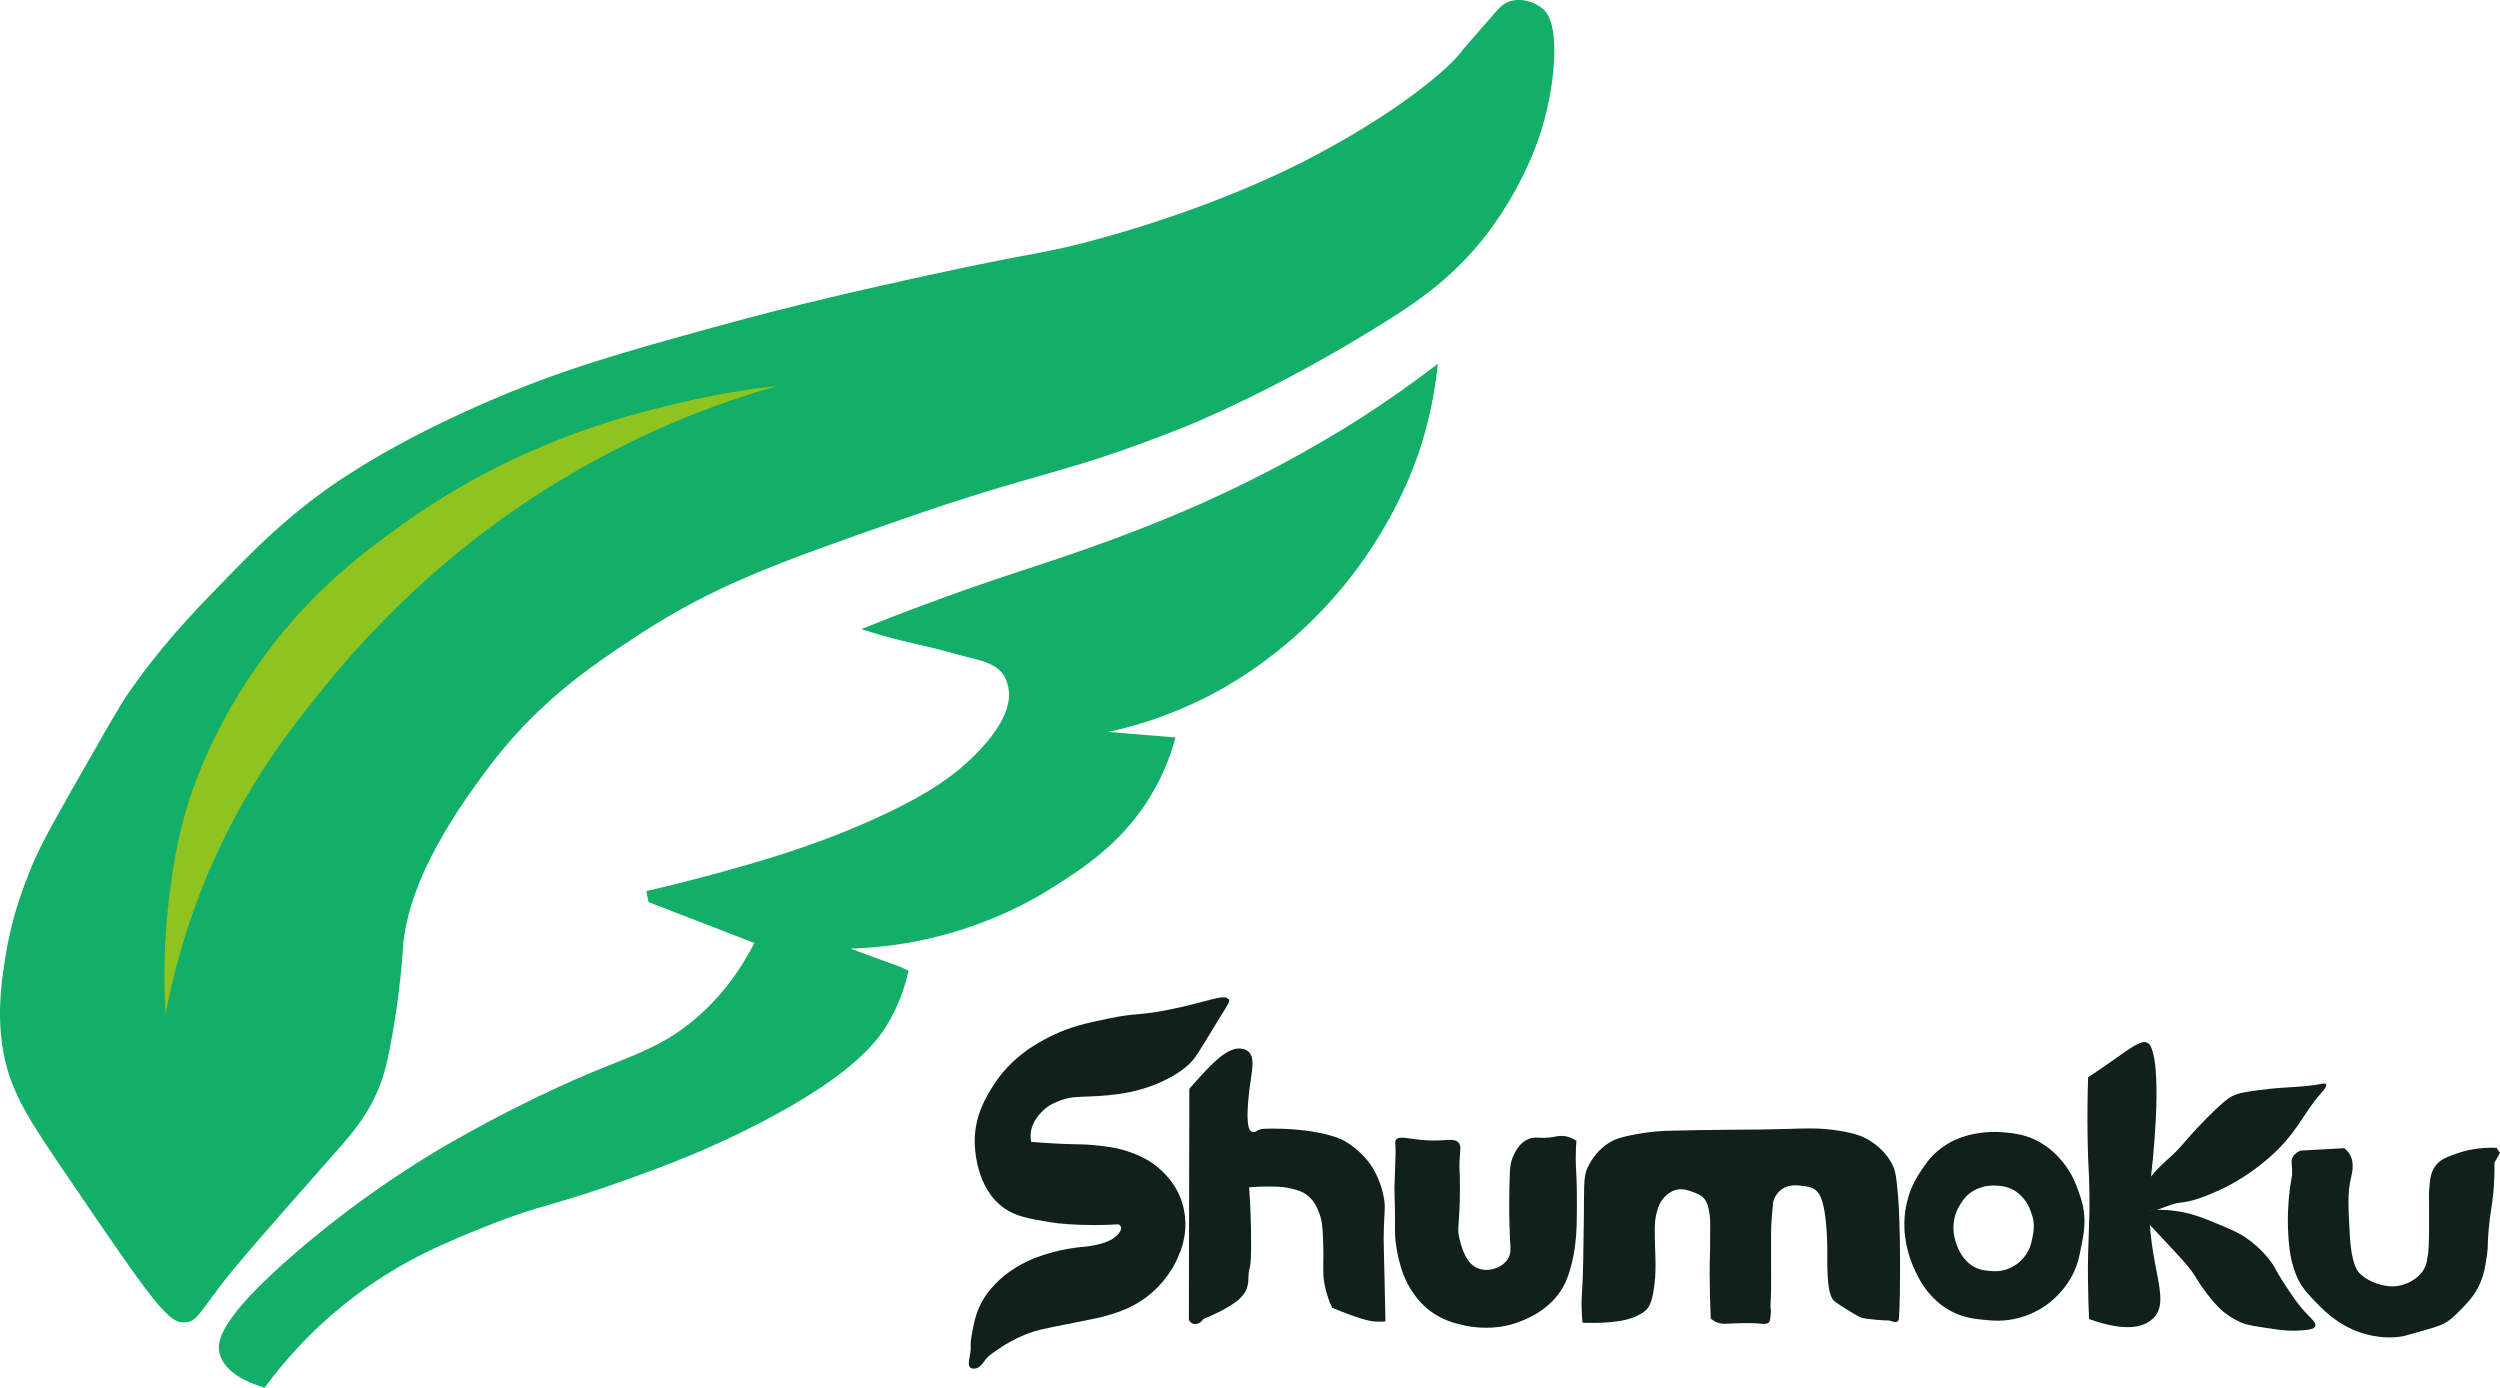
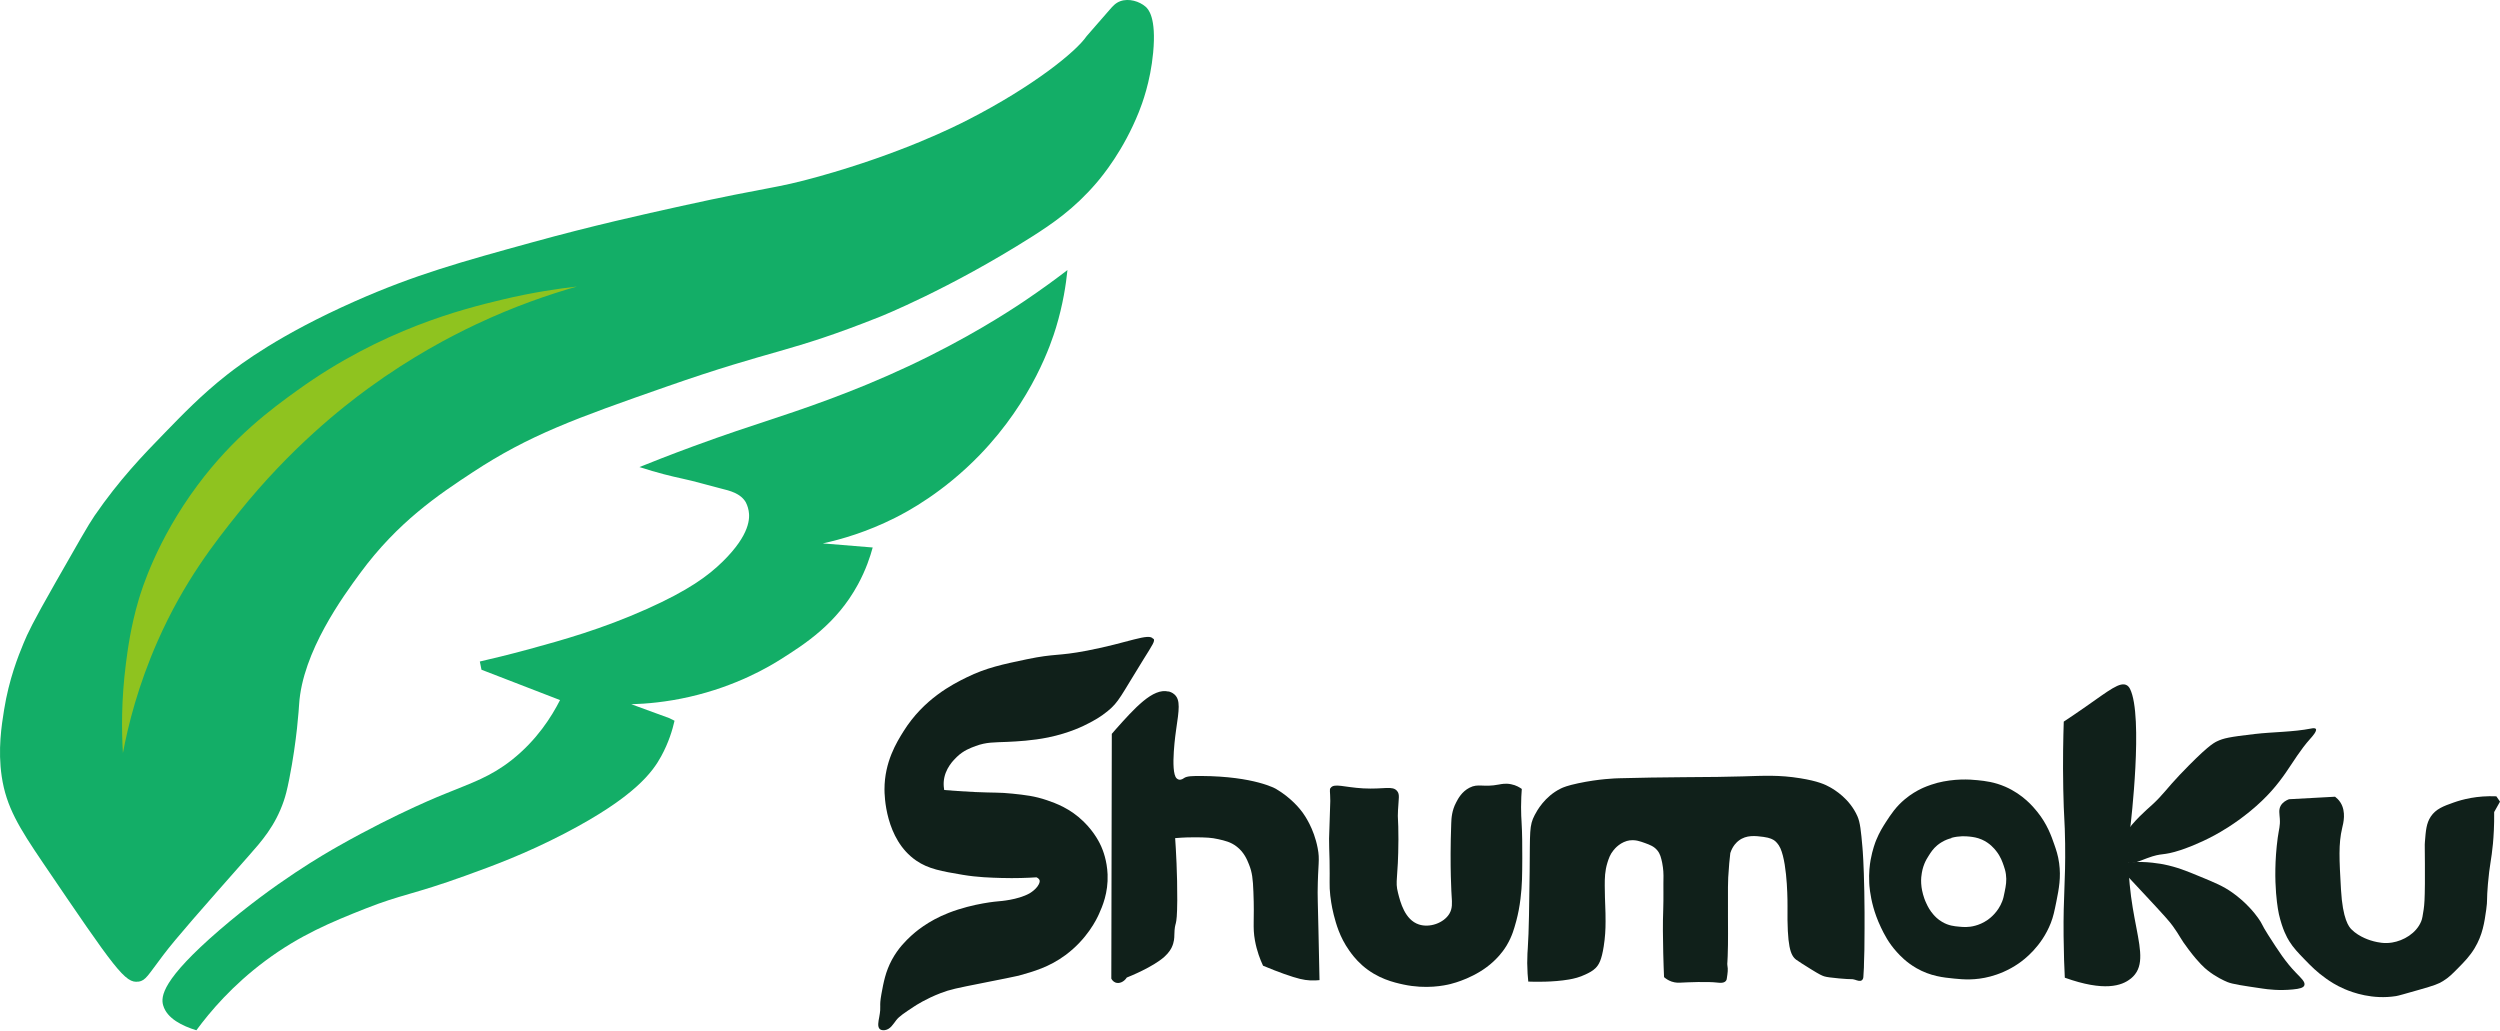
- <svg xmlns="http://www.w3.org/2000/svg" viewBox="0 0 735.43 408.26" role="img" aria-label="Shumoku">
+ <svg xmlns="http://www.w3.org/2000/svg" viewBox="0 0 990.61 408.26" role="img" aria-label="Shumoku">
  <path fill="#13ae67" d="M64.66,398.4c-1.01-3.53-.49-10.21,22.37-29.93,22.08-19.02,41.89-30.27,47.01-33.18,24.12-13.67,42.48-20.82,42.48-20.82,10.7-4.38,17.85-6.69,26.26-13.33,9.97-7.88,15.8-17.19,19.13-23.74-10.38-4.01-20.75-8.02-31.13-12.03-.21-1.09-.44-2.17-.65-3.25,4.53-1.03,11.31-2.66,19.46-4.87,13.22-3.62,28.74-7.91,46.69-15.93,16.37-7.32,24.2-13.01,30.16-18.87,10.88-10.72,10.71-17.27,10.21-20.05-.32-1.81-1.04-3.22-1.13-3.36-2.06-3.57-6.24-4.58-10.05-5.52-5.08-1.27-10.11-2.81-15.23-3.9-4.01-.86-9.83-2.26-16.87-4.55,4.83-1.95,12.12-4.83,21.08-8.13,13.54-4.99,23.26-8.12,28.22-9.76,14.59-4.82,34.73-11.48,57.39-22.12,23.19-10.89,39.34-21.41,45.72-25.69,7.14-4.8,12.97-9.12,17.19-12.36-.58,5.73-1.77,13.66-4.53,22.77-1.76,5.82-9.19,28.71-30.16,50.42-14.4,14.91-28.69,22.53-33.72,25.04-11.08,5.56-21.15,8.47-28.54,10.08,6.59.54,13.19,1.09,19.78,1.62-.97,3.6-2.69,8.84-5.84,14.63-8.5,15.68-21.05,23.61-30.48,29.6-4.7,2.98-17.64,10.71-36.31,14.96-9.15,2.09-17.11,2.75-23.02,2.92,5.03,1.84,10.07,3.69,15.09,5.52.68.34,1.37.68,2.04,1.02-.8,3.54-2.29,8.62-5.31,14.12-3.38,6.17-10.38,16.03-38.14,30.49-15.71,8.18-28.55,12.87-39.37,16.78-21.11,7.63-25.09,7.29-39.77,13.09-13.23,5.24-25.82,10.42-39.58,20.66-13.08,9.74-21.88,20.15-27.3,27.51-5.48-1.68-11.64-4.63-13.14-9.84h0Z" />
  <path fill="#13ae67" d="M54.9,388.99c2.91-.51,3.63-2.43,9.81-10.58,5.11-6.74,14.7-17.61,33.89-39.35,4.87-5.52,10.45-11.71,13.85-21.71.69-2.05,1.27-4.15,2.17-8.69,3.08-15.55,3.8-28.12,3.9-29.52,1.31-20.9,17.53-42.98,24.23-52.09,14.84-20.18,30.96-30.99,44.58-39.94,22.46-14.76,40.8-21.33,76.59-33.85,43.41-15.2,48.01-13.13,84.82-27.78,0,0,27.37-10.89,60.15-31.69,7.98-5.07,16.8-11.07,25.53-21.27,2.52-2.94,10.78-12.95,16.88-28.22,1.24-3.12,4.53-11.79,5.63-23.44,1.32-14-1.93-17.29-3.03-18.23-2.41-2.08-6.55-3.39-9.95-2.17-1.89.68-2.98,1.92-4.32,3.47-6.07,6.96-9.11,10.45-9.08,10.42-4.2,6.16-21.13,19.84-46.73,32.99-5.53,2.84-26.68,13.46-59.29,22.57-17.98,5.03-19.02,3.88-54.53,11.72-15.46,3.42-35.11,7.78-58.85,14.32-28.5,7.85-46.7,12.88-70.54,23.44-29.92,13.26-45.25,24.86-50.63,29.08-10.24,8.04-17.9,16.06-24.67,23.01-8.6,8.83-17.97,18.53-27.82,32.84-2.52,3.66-6.8,11.26-15.45,26.42-9.21,16.17-11.09,20.2-12.71,24.15-2.11,5.11-5.74,14.12-7.72,26.42-.96,6-2.52,15.72-.92,26.42,1.8,11.99,6.81,20.11,16.35,34.18,28.65,42.23,32.64,47.93,37.87,47.03v.03Z" />
  <path fill="#8fc31f" d="M48.69,298.48c2.11-11.26,6.04-26.9,13.78-44.46,10.43-23.63,22.71-39.18,32.03-50.81,20.74-25.89,41.41-42.03,51.4-49.32,17.06-12.44,32.48-20.53,42.83-25.41,14.98-7.06,28.65-11.75,39.86-14.94-7.05.79-17.46,2.27-29.79,5.23-15.21,3.64-47.34,11.65-80.97,35.89-10.24,7.37-25.24,18.36-39.58,37.64-16.16,21.72-22.16,41.45-23.33,45.43-3.13,10.62-4.32,19.67-5.03,25.24-1.84,14.38-1.73,26.61-1.18,35.51h-.03Z" />
-   <g fill="#10201a" transform="translate(285 293.375) scale(2.25)">
+   <g fill="#10201a" transform="translate(348 252.362) scale(3.21)">
    <path d="M55.83,18.65c-.15.22-.04.36-.03,1.6,0,.24,0,.21-.06,1.88-.06,1.65-.09,2.47-.09,2.77-.01,1.07.03,1.06.06,2.74.05,2.62-.06,2.99.09,4.31.14,1.21.36,2.1.43,2.37.28,1.07.71,2.71,1.91,4.4.26.37.77,1.08,1.6,1.82,1.88,1.66,3.93,2.12,5.08,2.37,2.82.61,5.09.12,5.82-.06.39-.1,3.19-.81,5.29-2.77.34-.32,1.01-.95,1.63-1.97.38-.63.62-1.21.77-1.63.12-.35.28-.84.43-1.42.23-.87.4-1.74.52-2.74.21-1.66.21-2.99.22-4.99,0-1.67,0-2.97-.09-4.52-.02-.32-.06-.94-.06-1.79,0-.95.05-1.73.09-2.25-.24-.17-.69-.46-1.32-.58-.67-.14-1.21-.02-1.48.03-1.99.39-2.56-.17-3.66.4-.95.49-1.41,1.36-1.63,1.79-.55,1.02-.6,1.98-.62,2.63-.2,5.38.05,8.96.05,8.96.06.86.11,1.53-.29,2.19-.69,1.13-2.42,1.75-3.75,1.31-1.74-.57-2.29-2.75-2.58-3.9-.39-1.53.03-1.56.05-6.62,0-2.82-.12-2.27-.05-3.6.08-1.49.23-1.92-.1-2.34-.57-.72-1.61-.2-4.19-.34-2.37-.13-3.6-.68-4.03-.05h-.01Z" />
    <path d="M33.99.22c.19.31-.08.68-1.29,2.62-2.76,4.44-2.98,5.19-4.4,6.34-.88.72-1.65,1.13-2.3,1.47-.58.31-2.35,1.21-5.02,1.76-1.97.4-3.81.49-5.04.55-1.63.07-2.59.02-3.91.51-.67.25-1.5.55-2.31,1.33-.35.34-1.54,1.45-1.64,3.13-.02.4.02.73.06.97.85.07,2.16.18,3.76.25,2.46.11,3.06.03,4.65.2,1.54.16,2.76.29,4.3.82,1.07.37,2.83,1,4.49,2.62,1.42,1.38,2.05,2.77,2.19,3.09.2.45.71,1.72.78,3.44.09,2.28-.65,3.97-1.06,4.88-.27.61-1.44,3.08-4.14,5.08-2,1.48-3.92,2.02-5.78,2.54-.19.05-1.6.34-4.42.9-3.32.66-4.03.8-5.2,1.25-1.82.7-3.05,1.5-3.32,1.68-1.2.79-1.79,1.19-2.15,1.64-.39.5-.74,1.15-1.41,1.25-.09.01-.41.06-.63-.12-.33-.28-.18-.94-.08-1.48.29-1.55-.04-1.11.27-2.85.27-1.47.51-2.76,1.29-4.22.8-1.48,1.76-2.39,2.38-2.97.44-.4,2.02-1.82,4.65-2.84,3.09-1.2,6.12-1.42,6.12-1.42.24-.02,2.36-.17,3.81-.96,0,0,1.09-.6,1.28-1.42.02-.1,0-.19,0-.19-.05-.23-.3-.35-.39-.39-1.09.07-2.57.13-4.34.08-1.33-.04-2.94-.08-4.77-.39-2.58-.44-4.22-.71-5.74-1.76C.84,24.97.77,19.49.77,18.82c0-3.41,1.52-5.83,2.34-7.15,2.5-4.01,6.06-5.82,7.82-6.68,2.41-1.18,4.42-1.6,7.42-2.23,3.56-.74,3.71-.35,7.42-1.06,5.09-.97,7.67-2.24,8.17-1.45l.05-.03Z" />
    <path d="M35.83,6.75c-1.92-.49-4.2,2.06-6.55,4.7-.2.22-.35.4-.45.52-.02,10.07-.04,20.14-.06,30.21.06.12.22.38.52.49.45.17,1.04-.07,1.39-.62.36-.14,3.23-1.3,4.64-2.56.59-.53.83-1,.91-1.17.31-.65.32-1.24.32-1.49.05-2.08.33-.48.36-4.31.02-3.25-.17-6.41-.26-7.68,1.09-.09,2-.11,2.66-.1,1.14.02,1.8.03,2.66.23.83.19,1.55.35,2.27.91.9.69,1.28,1.59,1.52,2.2.4.98.49,1.82.55,3.4.15,3.59-.12,4.27.19,6,.24,1.31.65,2.37,1,3.11,1.02.43,1.89.76,2.56,1,1.77.63,2.49.77,3.21.81.51.03.93,0,1.2-.03-.05-2.6-.1-4.7-.13-6.13-.09-3.99-.1-3.94-.1-4.7.03-3.64.3-3.95,0-5.48-.47-2.45-1.62-4.05-1.88-4.41-.23-.31-1.3-1.73-3.27-2.89,0,0-2.64-1.55-9.21-1.59-1.08,0-1.76,0-2.14.26-.07.05-.33.25-.62.19,0,0-.15-.03-.29-.16-.84-.8-.06-6-.06-6,.36-2.45.55-3.66-.19-4.34-.29-.27-.61-.35-.75-.39v.02Z" />
    <path d="M92.84,25.1c-1.2.16-1.91,1.03-2.08,1.24-.43.52-.59,1.03-.75,1.53-.32,1.04-.33,1.9-.33,2.83.02,2.38.11,2.84.1,4.46,0,.97-.05,1.92-.23,3.06-.26,1.65-.58,2.24-1.01,2.67-.37.36-.77.56-1.24.78-.73.35-1.4.51-2.02.62-2.02.35-4.34.29-5.04.26-.06-.54-.12-1.32-.13-2.28,0-.93.05-1.62.07-1.85.14-1.97.18-5.57.23-9.46.05-4.95-.06-5.66.62-6.96.27-.52,1.23-2.3,3.22-3.28.31-.15.8-.36,2.15-.65,2.58-.55,4.65-.61,5.07-.62,3.09-.07,4.63-.11,7.9-.13,3.54-.02,5.31-.04,7.32-.1,2.7-.08,4.52-.19,7.12.23,2.18.35,3.1.78,3.68,1.11.56.32,2.41,1.4,3.38,3.58.34.77.44,1.81.62,3.84.04.47.16,1.92.23,5.46.04,1.94.03,3.36.03,4.55,0,2.21-.03,3.41-.07,4.29,0,.21,0,.66-.07,1.56,0,.21-.03.43-.2.55-.22.16-.55.03-.85-.07-.46-.14-.26,0-1.95-.16-1.02-.1-1.53-.16-1.85-.26-.29-.1-.55-.21-1.63-.88-.9-.56-1.58-.99-1.82-1.17-.72-.55-1.13-1.65-1.07-6.57,0,0,.06-5.08-.88-7.19-.25-.56-.61-.85-.68-.91-.2-.16-.57-.38-1.4-.49-.99-.13-2.11-.27-3.06.46-.23.17-.75.63-1.04,1.53-.08.67-.19,1.72-.26,3.02-.02.43-.05,1.1-.03,4.94,0,1.85.02,2.32,0,3.38-.04,2.48-.12,2.21-.07,2.54.09.51.04.87-.07,1.59,0,.08-.03.21-.13.33-.25.29-.77.22-.98.2-1.33-.16-3.74-.04-4.59,0-.2.01-.61.04-1.11-.13-.44-.15-.76-.39-.94-.55-.03-.66-.07-1.69-.1-2.96-.04-2.06-.07-3.52,0-5.43.05-1.38,0-2.75.03-4.13,0-.14,0-.78-.16-1.59-.14-.64-.24-1.11-.62-1.56-.41-.48-.9-.66-1.5-.88-.62-.22-1.16-.42-1.85-.33l.04-.02Z" />
    <path d="M154.61,42.18c-1.1.9-3.28,1.63-8.14-.11-.06-1.13-.13-2.93-.15-5.15-.05-5.14.25-6.5.19-11.41-.04-3.06-.16-3.02-.23-6.7-.07-3.57,0-6.47.06-8.35.85-.56,1.76-1.18,2.72-1.85,2.88-2.01,4.23-3.12,5.06-2.64.09.05.26.17.4.45,1.68,3.37.06,16.87.06,16.87-1.33,11.06,3.25,16.27.04,18.89h0Z" />
    <path d="M153.83,24.38c1.28-1.8,2.57-2.88,3.46-3.69,1.24-1.13,1.91-2.13,3.35-3.64,3.34-3.5,4.19-3.95,4.6-4.15.82-.39,1.47-.54,4.66-.91,2.32-.27,4.69-.23,6.99-.68.11-.02.47-.1.57.06.17.25-.48.97-.68,1.19-2.49,2.78-3.11,5.42-7.44,8.97-1.94,1.59-3.65,2.56-4.37,2.95-2.07,1.12-3.77,1.69-4.15,1.82-2.44.8-2.18.27-4.2,1.02-1.1.41-1.92.84-2.67.45-.64-.33-.83-1.06-.85-1.14-.21-.84.27-1.62.74-2.27v.02Z" />
    <path d="M154.11,29.43c.42.45,1.01,1.07,1.7,1.82,3.19,3.41,3.56,3.86,3.98,4.43.94,1.29.84,1.44,1.99,2.95,1.24,1.64,1.95,2.24,2.27,2.5,1.05.84,2.04,1.29,2.5,1.48.64.26,1.87.44,4.32.8.67.1,2.03.28,3.75.11.83-.08,1.31-.2,1.42-.51.15-.41-.42-.91-1.02-1.53-1.33-1.38-2.13-2.64-3.46-4.71-.87-1.36-.63-1.24-1.25-2.1-.4-.56-1.44-1.89-3.18-3.12-1.12-.79-2.09-1.19-4.03-1.99-1.62-.67-2.76-1.14-4.43-1.48,0,0-2.32-.47-4.2-.23-.4.05-.79.13-.79.13-.07.02-.13.03-.17.04" />
    <path d="M199.74,19.68c-2.38-.1-4.19.38-5.28.77-1.25.44-2.19.79-2.82,1.74-.54.82-.61,1.71-.72,3.13-.04.46,0,.48,0,2.67v2.51c-.02,1.91-.06,2.49-.15,3.13-.12.77-.17,1.16-.31,1.49-.61,1.48-2.18,2.38-3.59,2.61-.98.16-1.76-.03-2.26-.15-.32-.08-1.78-.48-2.77-1.49-.28-.29-1.07-1.18-1.28-4.92-.21-3.73-.32-5.6.15-7.59.14-.57.51-1.99-.21-3.13-.22-.35-.49-.58-.67-.72-1.9.1-3.79.21-5.69.31-.34.13-.78.37-1.03.82-.26.49-.14.96-.1,1.59.06.89-.1,1.22-.26,2.36-.74,5.59.15,9.43.15,9.43.44,1.88.98,2.85,1.28,3.33.52.83,1.04,1.37,1.95,2.31.73.75,1.47,1.51,2.61,2.31.41.29,1.18.82,2.26,1.28,1.02.44,3.47,1.33,6.36.87.28-.04,1.12-.29,2.82-.77,1.94-.55,2.42-.74,2.97-1.08.72-.44,1.16-.89,1.9-1.64.76-.77,1.41-1.44,2-2.41,1-1.65,1.22-3.21,1.44-4.77.18-1.27.03-1.11.21-3.18.2-2.36.43-2.92.62-4.97.08-.9.17-2.24.15-3.9.24-.43.48-.85.72-1.28" />
    <path d="M145.77,27.94c-.13-.97-.37-1.66-.6-2.32-.35-1.01-.86-2.49-2.1-4.03-.5-.62-1.75-2.13-3.94-3.09-1.34-.58-2.45-.71-3.43-.81-1.01-.11-2.88-.21-5.02.34h.02c-1.03.28-1.7.59-1.93.7-.57.27-1.28.68-2.02,1.29-1.13.94-1.74,1.88-2.36,2.83-.37.58-.8,1.25-1.2,2.23-.11.26-.46,1.18-.69,2.44-.1.58-.24,1.6-.17,2.87.01.25.08,1.46.51,3,.17.61.46,1.49.94,2.49.39.81.93,1.9,1.97,3.04.37.41,1.15,1.25,2.4,1.97,1.74,1,3.34,1.16,4.67,1.29,1.09.11,2.59.24,4.46-.26.94-.25,2.21-.72,3.52-1.63.66-.46,2.8-2.06,3.94-4.97.31-.8.44-1.42.69-2.66.32-1.59.58-2.98.34-4.72ZM139.05,31.44c-.11.57-.17.85-.31,1.21-.51,1.32-1.47,2.05-1.76,2.26-.58.41-1.15.63-1.57.74-.83.23-1.5.17-1.99.12-.59-.05-1.3-.12-2.08-.58-.56-.32-.91-.71-1.07-.89-.46-.52-.71-1.01-.88-1.38-.22-.45-.34-.85-.42-1.13-.19-.7-.23-1.24-.23-1.36-.03-.57.03-1.03.08-1.3.1-.58.26-.99.31-1.11.18-.44.37-.75.54-1.01.27-.43.55-.86,1.05-1.28.33-.27.65-.46.9-.58.1-.05.4-.19.86-.31l-.02-.03c.95-.26,1.79-.21,2.24-.16.44.05.93.11,1.53.37.98.43,1.54,1.12,1.76,1.4.56.7.78,1.37.94,1.83.1.3.21.61.27,1.05.11.79,0,1.42-.15,2.14Z" />
  </g>
</svg>
